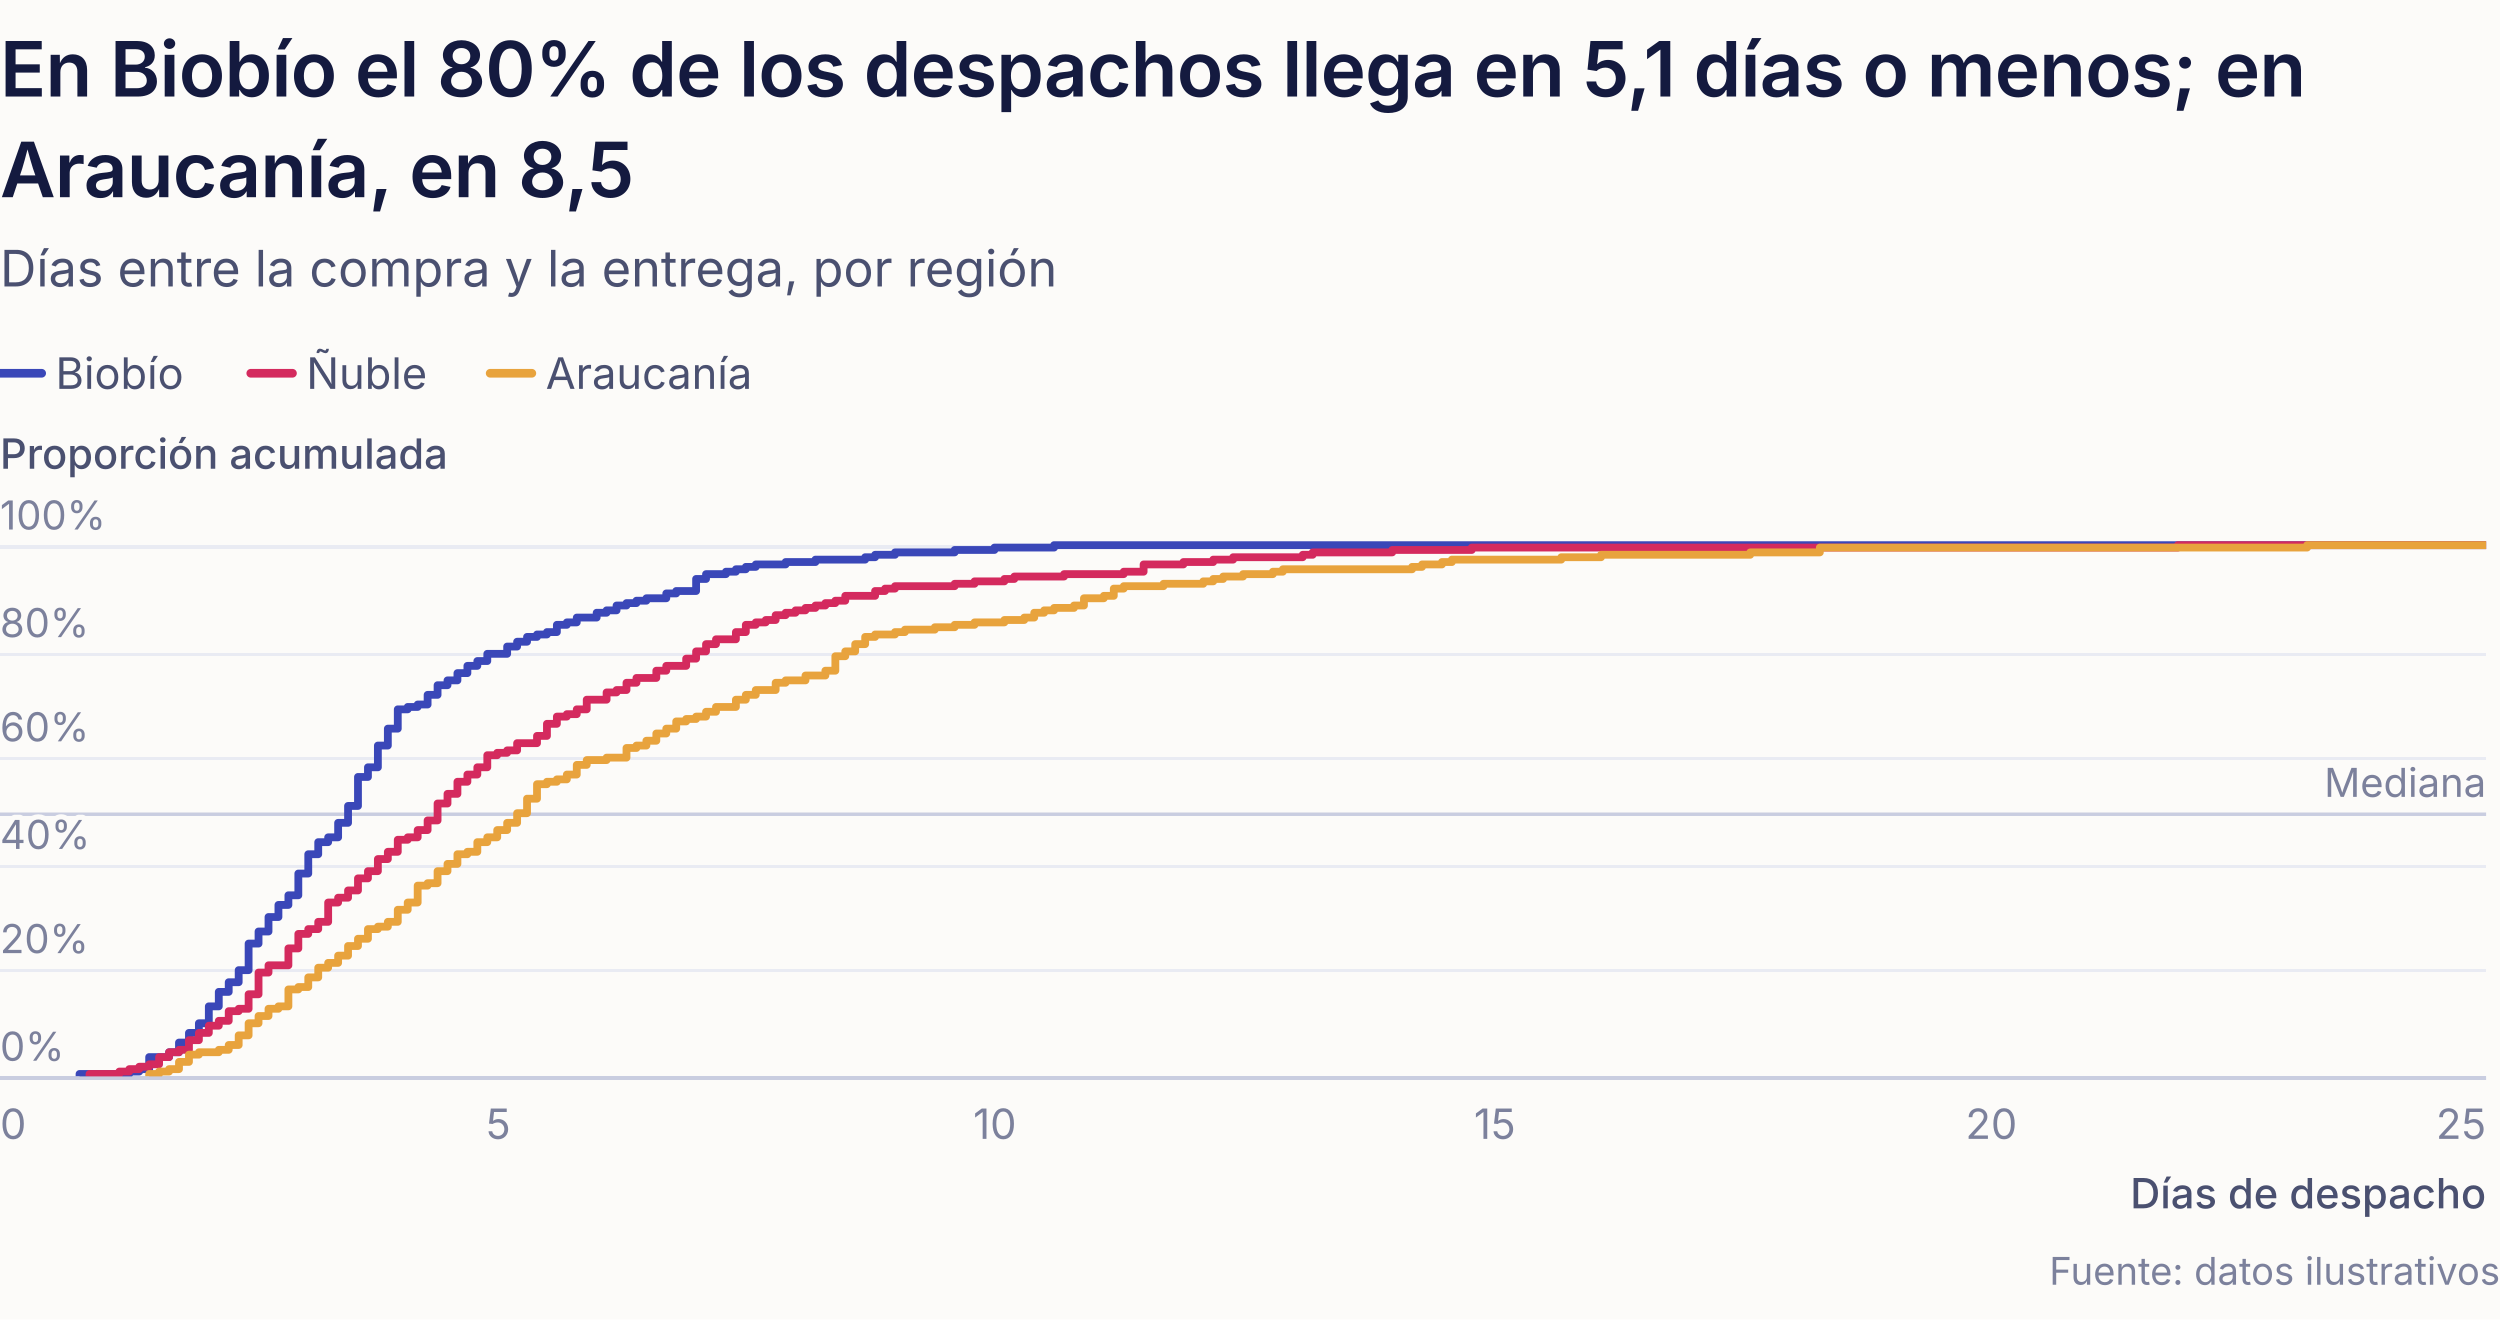
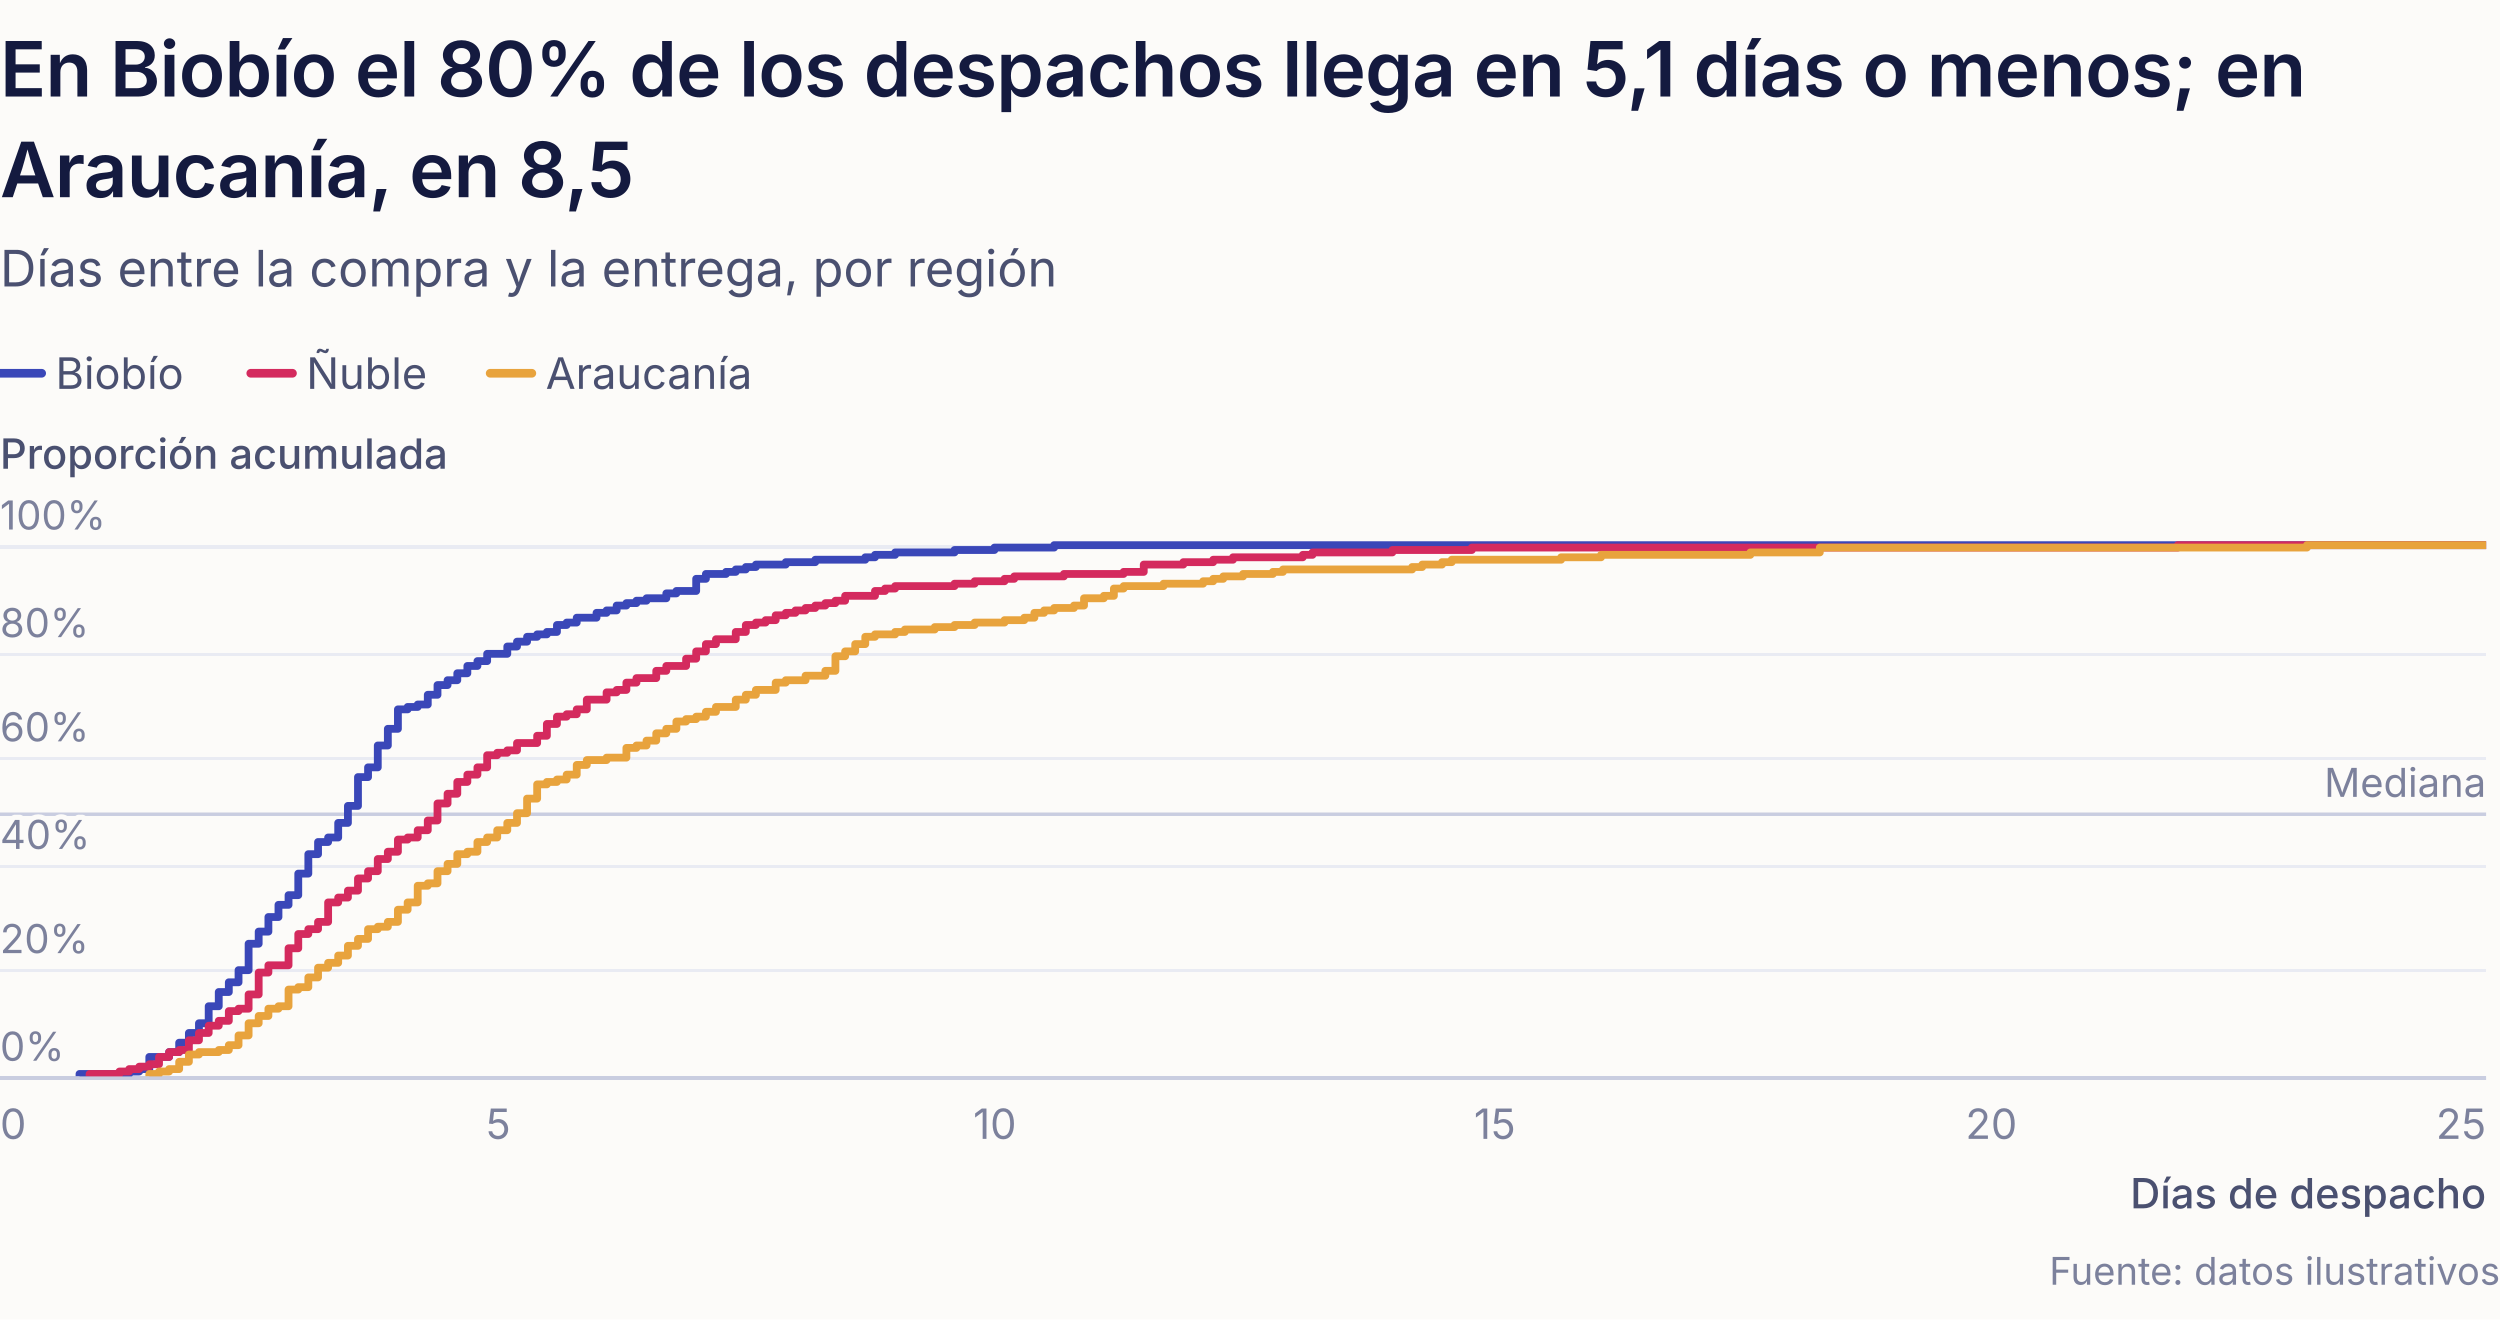
<svg xmlns="http://www.w3.org/2000/svg" viewBox="0 0 720 380" width="720" height="380" role="img" aria-label="En Biobío el 80% de los despachos llega en 5,1 días o menos; en Araucanía, en 8,5" aria-describedby="pajuypnr-d" font-family="'Mozilla Text', 'Inter', system-ui, -apple-system, 'Segoe UI', Roboto, sans-serif" class="pa-chart" data-pa-type="ecdf" data-pa-mode="light" data-pa-lang="es" data-pa-top="101" style="max-width:100%;height:auto;font-variant-numeric:lining-nums">
  <style>.pa-m{transition:opacity .15s ease}.pa-focus .pa-m{opacity:.28}.pa-focus .pa-m.pa-on{opacity:1}@media (prefers-reduced-motion:reduce){.pa-m{transition:none}}.pa-chart:focus-visible{outline:2px solid #3A47B8;outline-offset:2px}</style>
  <rect width="720" height="380" fill="#FCFBF9" />
  <g class="pa-header">
    <text x="0" y="27.8" fill="#141A3F" font-size="22" font-weight="600" letter-spacing="-0.01em">En Biobío el 80% de los despachos llega en 5,1 días o menos; en</text>
    <text x="0" y="56.8" fill="#141A3F" font-size="22" font-weight="600" letter-spacing="-0.01em">Araucanía, en 8,5</text>
    <text x="0" y="82.5" fill="#4A5070" font-size="14.5">Días entre la compra y la entrega, por región</text>
    <g class="pa-legend">
      <g class="pa-key" data-color="#3A47B8" data-value="Biobío" style="cursor:pointer">
        <rect x="-3" y="98" width="62.22" height="19" rx="4" fill="transparent" />
        <line x1="0" x2="12" y1="107.5" y2="107.5" stroke="#3A47B8" stroke-width="2.5" stroke-linecap="round" />
        <text x="16" y="112" fill="#4A5070" font-size="12.5">Biobío</text>
      </g>
      <g class="pa-key" data-color="#D42A5E" data-value="Ñuble" style="cursor:pointer">
        <rect x="69.22" y="98" width="58.94" height="19" rx="4" fill="transparent" />
        <line x1="72.22" x2="84.23" y1="107.5" y2="107.5" stroke="#D42A5E" stroke-width="2.5" stroke-linecap="round" />
        <text x="88.23" y="112" fill="#4A5070" font-size="12.5">Ñuble</text>
      </g>
      <g class="pa-key" data-color="#E8A33D" data-value="Araucanía" style="cursor:pointer">
        <rect x="138.17" y="98" width="84.93" height="19" rx="4" fill="transparent" />
        <line x1="141.17" x2="153.17" y1="107.5" y2="107.5" stroke="#E8A33D" stroke-width="2.5" stroke-linecap="round" />
        <text x="157.17" y="112" fill="#4A5070" font-size="12.5">Araucanía</text>
      </g>
    </g>
  </g>
  <g class="pa-body">
    <g class="pa-grid">
      <line x1="0" x2="716" y1="310.5" y2="310.5" stroke="#C9CDE0" stroke-width="1" shape-rendering="crispEdges" />
      <line x1="0" x2="716" y1="279.5" y2="279.5" stroke="#E9EBF3" stroke-width="1" shape-rendering="crispEdges" />
      <line x1="0" x2="716" y1="249.5" y2="249.5" stroke="#E9EBF3" stroke-width="1" shape-rendering="crispEdges" />
      <line x1="0" x2="716" y1="218.5" y2="218.5" stroke="#E9EBF3" stroke-width="1" shape-rendering="crispEdges" />
      <line x1="0" x2="716" y1="188.5" y2="188.5" stroke="#E9EBF3" stroke-width="1" shape-rendering="crispEdges" />
      <line x1="0" x2="716" y1="157.5" y2="157.5" stroke="#E9EBF3" stroke-width="1" shape-rendering="crispEdges" />
    </g>
    <line x1="0" x2="716" y1="234.5" y2="234.5" stroke="#C9CDE0" stroke-width="1" />
    <g class="pa-m" data-tip="Biobío P25: 2,58 Mediana: 3,5 P75: 4,6 P90: 6,52">
-       <path d="M22.91,310.00L22.91,310.00L22.91,309.30L37.23,309.30L37.23,308.61L40.10,308.61L40.10,307.91L42.96,307.91L42.96,304.44L48.69,304.44L48.69,303.05L51.55,303.05L51.55,300.26L54.42,300.26L54.42,297.48L57.28,297.48L57.28,294.70L60.14,294.70L60.14,289.83L63.01,289.83L63.01,285.66L65.87,285.66L65.87,282.88L68.74,282.88L68.74,279.40L71.60,279.40L71.60,271.75L74.46,271.75L74.46,268.27L77.33,268.27L77.33,264.10L80.19,264.10L80.19,260.62L83.06,260.62L83.06,257.84L85.92,257.84L85.92,251.58L88.78,251.58L88.78,246.02L91.65,246.02L91.65,242.54L94.51,242.54L94.51,241.15L97.38,241.15L97.38,236.98L100.24,236.98L100.24,232.11L103.10,232.11L103.10,223.76L105.97,223.76L105.97,220.98L108.83,220.98L108.83,214.72L111.70,214.72L111.70,209.85L114.56,209.85L114.56,204.29L117.42,204.29L117.42,203.60L120.29,203.60L120.29,202.90L123.15,202.90L123.15,200.12L126.02,200.12L126.02,197.34L128.88,197.34L128.88,195.95L131.74,195.95L131.74,193.86L134.61,193.86L134.61,191.77L137.47,191.77L137.47,190.38L140.34,190.38L140.34,188.30L146.06,188.30L146.06,186.21L148.93,186.21L148.93,184.82L151.79,184.82L151.79,183.43L154.66,183.43L154.66,182.73L157.52,182.73L157.52,182.04L160.38,182.04L160.38,179.95L163.25,179.95L163.25,179.25L166.11,179.25L166.11,177.86L171.84,177.86L171.84,176.47L174.70,176.47L174.70,175.78L177.57,175.78L177.57,174.39L180.43,174.39L180.43,173.69L183.30,173.69L183.30,173.00L186.16,173.00L186.16,172.30L191.89,172.30L191.89,170.91L194.75,170.91L194.75,170.21L200.48,170.21L200.48,166.74L203.34,166.74L203.34,165.35L209.07,165.35L209.07,164.65L211.94,164.65L211.94,163.95L214.80,163.95L214.80,163.26L217.66,163.26L217.66,162.56L226.26,162.56L226.26,161.87L234.85,161.87L234.85,161.17L249.17,161.17L249.17,160.48L252.03,160.48L252.03,159.78L257.76,159.78L257.76,159.09L274.94,159.09L274.94,158.39L286.40,158.39L286.40,157.70L303.58,157.70L303.58,157.00L716.00,157.00" fill="none" stroke="transparent" stroke-width="12" />
-       <path d="M22.91,310.00L22.91,310.00L22.91,309.30L37.23,309.30L37.23,308.61L40.10,308.61L40.10,307.91L42.96,307.91L42.96,304.44L48.69,304.44L48.69,303.05L51.55,303.05L51.55,300.26L54.42,300.26L54.42,297.48L57.28,297.48L57.28,294.70L60.14,294.70L60.14,289.83L63.01,289.83L63.01,285.66L65.87,285.66L65.87,282.88L68.74,282.88L68.74,279.40L71.60,279.40L71.60,271.75L74.46,271.75L74.46,268.27L77.33,268.27L77.33,264.10L80.19,264.10L80.19,260.62L83.06,260.62L83.06,257.84L85.92,257.84L85.92,251.58L88.78,251.58L88.78,246.02L91.65,246.02L91.65,242.54L94.51,242.54L94.51,241.15L97.38,241.15L97.38,236.98L100.24,236.98L100.24,232.11L103.10,232.11L103.10,223.76L105.97,223.76L105.97,220.98L108.83,220.98L108.83,214.72L111.70,214.72L111.70,209.85L114.56,209.85L114.56,204.29L117.42,204.29L117.42,203.60L120.29,203.60L120.29,202.90L123.15,202.90L123.15,200.12L126.02,200.12L126.02,197.34L128.88,197.34L128.88,195.95L131.74,195.95L131.74,193.86L134.61,193.86L134.61,191.77L137.47,191.77L137.47,190.38L140.34,190.38L140.34,188.30L146.06,188.30L146.06,186.21L148.93,186.21L148.93,184.82L151.79,184.82L151.79,183.43L154.66,183.43L154.66,182.73L157.52,182.73L157.52,182.04L160.38,182.04L160.38,179.95L163.25,179.95L163.25,179.25L166.11,179.25L166.11,177.86L171.84,177.86L171.84,176.47L174.70,176.47L174.70,175.78L177.57,175.78L177.57,174.39L180.43,174.39L180.43,173.69L183.30,173.69L183.30,173.00L186.16,173.00L186.16,172.30L191.89,172.30L191.89,170.91L194.75,170.91L194.75,170.21L200.48,170.21L200.48,166.74L203.34,166.74L203.34,165.35L209.07,165.35L209.07,164.65L211.94,164.65L211.94,163.95L214.80,163.95L214.80,163.26L217.66,163.26L217.66,162.56L226.26,162.56L226.26,161.87L234.85,161.87L234.85,161.17L249.17,161.17L249.17,160.48L252.03,160.48L252.03,159.78L257.76,159.78L257.76,159.09L274.94,159.09L274.94,158.39L286.40,158.39L286.40,157.70L303.58,157.70L303.58,157.00L716.00,157.00" fill="none" stroke="#3A47B8" stroke-width="2.25" stroke-linejoin="round" />
+       <path d="M22.9,310v-0.7h14.3v-0.7h2.9v-0.7h2.9v-3.5h5.7v-1.4h2.9v-2.7h2.8v-2.8h2.9v-2.8h2.8v-4.9h2.9v-4.1h2.9v-2.8h2.8v-3.5h2.9v-7.6h2.9v-3.5h2.8v-4.2h2.9v-3.5h2.9v-2.8h2.8v-6.2h2.9v-5.6h2.8v-3.5h2.9v-1.3h2.9v-4.2h2.8v-4.9h2.9v-8.3h2.9v-2.8h2.8v-6.3h2.9v-4.8h2.9v-5.6h2.8v-0.7h2.9v-0.7h2.9v-2.8h2.8v-2.8h2.9v-1.4h2.8v-2h2.9v-2.1h2.9v-1.4h2.8v-2.1h5.8v-2.1h2.8v-1.4h2.9v-1.4h2.9v-0.7h2.8v-0.7h2.9v-2h2.8v-0.7h2.9v-1.4h5.7v-1.4h2.9v-0.7h2.9v-1.4h2.8v-0.7h2.9v-0.7h2.9v-0.7h5.7v-1.4h2.9v-0.7h5.7v-3.5h2.8v-1.4h5.8v-0.6h2.8v-0.7h2.9v-0.7h2.9v-0.7h8.6v-0.7h8.5v-0.7h14.4v-0.7h2.8v-0.7h5.8v-0.7h17.1v-0.7h11.5v-0.7h17.2v-0.7h412.4" fill="none" stroke="transparent" stroke-width="12" />
+       <path d="M22.9,310v-0.7h14.3v-0.7h2.9v-0.7h2.9v-3.5h5.7v-1.4h2.9v-2.7h2.8v-2.8h2.9v-2.8h2.8v-4.9h2.9v-4.1h2.9v-2.8h2.8v-3.5h2.9v-7.6h2.9v-3.5h2.8v-4.2h2.9v-3.5h2.9v-2.8h2.8v-6.2h2.9v-5.6h2.8v-3.5h2.9v-1.3h2.9v-4.2h2.8v-4.9h2.9v-8.3h2.9v-2.8h2.8v-6.3h2.9v-4.8h2.9v-5.6h2.8v-0.7h2.9v-0.7h2.9v-2.8h2.8v-2.8h2.9v-1.4h2.8v-2h2.9v-2.1h2.9v-1.4h2.8v-2.1h5.8v-2.1h2.8v-1.4h2.9v-1.4h2.9v-0.7h2.8v-0.7h2.9v-2h2.8v-0.7h2.9v-1.4h5.7v-1.4h2.9v-0.7h2.9v-1.4h2.8v-0.7h2.9v-0.7h2.9v-0.7h5.7v-1.4h2.9v-0.7h5.7v-3.5h2.8v-1.4h5.8v-0.6h2.8v-0.7h2.9v-0.7h2.9v-0.7h8.6v-0.7h8.5v-0.7h14.4v-0.7h2.8v-0.7h5.8v-0.7h17.1v-0.7h11.5v-0.7h17.2v-0.7h412.4" fill="none" stroke="#3A47B8" stroke-width="2.25" stroke-linejoin="round" />
    </g>
    <g class="pa-m" data-tip="Ñuble P25: 3 Mediana: 4,4 P75: 6,45 P90: 8,5">
-       <path d="M25.78,310.00L25.78,310.00L25.78,309.30L34.37,309.30L34.37,308.61L37.23,308.61L37.23,307.91L40.10,307.91L40.10,307.22L42.96,307.22L42.96,306.52L45.82,306.52L45.82,304.44L48.69,304.44L48.69,303.05L51.55,303.05L51.55,302.35L54.42,302.35L54.42,299.57L57.28,299.57L57.28,297.48L60.14,297.48L60.14,295.40L63.01,295.40L63.01,294.00L65.87,294.00L65.87,291.22L68.74,291.22L68.74,290.53L71.60,290.53L71.60,286.35L74.46,286.35L74.46,280.10L77.33,280.10L77.33,278.01L83.06,278.01L83.06,273.14L85.92,273.14L85.92,268.97L88.78,268.97L88.78,267.58L91.65,267.58L91.65,265.49L94.51,265.49L94.51,259.93L97.38,259.93L97.38,258.54L100.24,258.54L100.24,256.45L103.10,256.45L103.10,252.97L105.97,252.97L105.97,250.89L108.83,250.89L108.83,247.41L111.70,247.41L111.70,245.32L114.56,245.32L114.56,241.85L117.42,241.85L117.42,241.15L120.29,241.15L120.29,239.06L123.15,239.06L123.15,236.28L126.02,236.28L126.02,231.41L128.88,231.41L128.88,228.63L131.74,228.63L131.74,225.15L134.61,225.15L134.61,223.07L137.47,223.07L137.47,220.98L140.34,220.98L140.34,217.50L143.20,217.50L143.20,216.81L146.06,216.81L146.06,216.11L148.93,216.11L148.93,214.03L154.66,214.03L154.66,211.94L157.52,211.94L157.52,208.46L160.38,208.46L160.38,206.38L163.25,206.38L163.25,205.68L166.11,205.68L166.11,204.29L168.98,204.29L168.98,201.51L174.70,201.51L174.70,199.42L177.57,199.42L177.57,198.73L180.43,198.73L180.43,196.64L183.30,196.64L183.30,195.25L189.02,195.25L189.02,193.16L191.89,193.16L191.89,191.77L197.62,191.77L197.62,189.69L200.48,189.69L200.48,187.60L203.34,187.60L203.34,185.51L206.21,185.51L206.21,184.12L211.94,184.12L211.94,182.04L214.80,182.04L214.80,179.95L217.66,179.95L217.66,179.25L220.53,179.25L220.53,178.56L223.39,178.56L223.39,177.17L226.26,177.17L226.26,176.47L229.12,176.47L229.12,175.78L231.98,175.78L231.98,175.08L234.85,175.08L234.85,174.39L237.71,174.39L237.71,173.69L240.58,173.69L240.58,173.00L243.44,173.00L243.44,171.60L252.03,171.60L252.03,170.21L254.90,170.21L254.90,169.52L257.76,169.52L257.76,168.82L274.94,168.82L274.94,168.13L280.67,168.13L280.67,167.43L289.26,167.43L289.26,166.74L292.13,166.74L292.13,166.04L306.45,166.04L306.45,165.35L323.63,165.35L323.63,164.65L329.36,164.65L329.36,162.56L340.82,162.56L340.82,161.87L349.41,161.87L349.41,161.17L355.14,161.17L355.14,160.48L375.18,160.48L375.18,159.78L378.05,159.78L378.05,159.09L400.96,159.09L400.96,158.39L423.87,158.39L423.87,157.70L627.22,157.70L627.22,157.00L716.00,157.00" fill="none" stroke="transparent" stroke-width="12" />
-       <path d="M25.78,310.00L25.78,310.00L25.78,309.30L34.37,309.30L34.37,308.61L37.23,308.61L37.23,307.91L40.10,307.91L40.10,307.22L42.96,307.22L42.96,306.52L45.82,306.52L45.82,304.44L48.69,304.44L48.69,303.05L51.55,303.05L51.55,302.35L54.42,302.35L54.42,299.57L57.28,299.57L57.28,297.48L60.14,297.48L60.14,295.40L63.01,295.40L63.01,294.00L65.87,294.00L65.87,291.22L68.74,291.22L68.74,290.53L71.60,290.53L71.60,286.35L74.46,286.35L74.46,280.10L77.33,280.10L77.33,278.01L83.06,278.01L83.06,273.14L85.92,273.14L85.92,268.97L88.78,268.97L88.78,267.58L91.65,267.58L91.65,265.49L94.51,265.49L94.51,259.93L97.38,259.93L97.38,258.54L100.24,258.54L100.24,256.45L103.10,256.45L103.10,252.97L105.97,252.97L105.97,250.89L108.83,250.89L108.83,247.41L111.70,247.41L111.70,245.32L114.56,245.32L114.56,241.85L117.42,241.85L117.42,241.15L120.29,241.15L120.29,239.06L123.15,239.06L123.15,236.28L126.02,236.28L126.02,231.41L128.88,231.41L128.88,228.63L131.74,228.63L131.74,225.15L134.61,225.15L134.61,223.07L137.47,223.07L137.47,220.98L140.34,220.98L140.34,217.50L143.20,217.50L143.20,216.81L146.06,216.81L146.06,216.11L148.93,216.11L148.93,214.03L154.66,214.03L154.66,211.94L157.52,211.94L157.52,208.46L160.38,208.46L160.38,206.38L163.25,206.38L163.25,205.68L166.11,205.68L166.11,204.29L168.98,204.29L168.98,201.51L174.70,201.51L174.70,199.42L177.57,199.42L177.57,198.73L180.43,198.73L180.43,196.64L183.30,196.64L183.30,195.25L189.02,195.25L189.02,193.16L191.89,193.16L191.89,191.77L197.62,191.77L197.62,189.69L200.48,189.69L200.48,187.60L203.34,187.60L203.34,185.51L206.21,185.51L206.21,184.12L211.94,184.12L211.94,182.04L214.80,182.04L214.80,179.95L217.66,179.95L217.66,179.25L220.53,179.25L220.53,178.56L223.39,178.56L223.39,177.17L226.26,177.17L226.26,176.47L229.12,176.47L229.12,175.78L231.98,175.78L231.98,175.08L234.85,175.08L234.85,174.39L237.71,174.39L237.71,173.69L240.58,173.69L240.58,173.00L243.44,173.00L243.44,171.60L252.03,171.60L252.03,170.21L254.90,170.21L254.90,169.52L257.76,169.52L257.76,168.82L274.94,168.82L274.94,168.13L280.67,168.13L280.67,167.43L289.26,167.43L289.26,166.74L292.13,166.74L292.13,166.04L306.45,166.04L306.45,165.35L323.63,165.35L323.63,164.65L329.36,164.65L329.36,162.56L340.82,162.56L340.82,161.87L349.41,161.87L349.41,161.17L355.14,161.17L355.14,160.48L375.18,160.48L375.18,159.78L378.05,159.78L378.05,159.09L400.96,159.09L400.96,158.39L423.87,158.39L423.87,157.70L627.22,157.70L627.22,157.00L716.00,157.00" fill="none" stroke="#D42A5E" stroke-width="2.25" stroke-linejoin="round" />
+       <path d="M25.8,310v-0.7h8.6v-0.7h2.8v-0.7h2.9v-0.7h2.9v-0.7h2.8v-2.1h2.9v-1.4h2.9v-0.6h2.8v-2.8h2.9v-2.1h2.8v-2.1h2.9v-1.4h2.9v-2.8h2.8v-0.7h2.9v-4.1h2.9v-6.3h2.8v-2.1h5.8v-4.9h2.8v-4.1h2.9v-1.4h2.8v-2.1h2.9v-5.6h2.9v-1.4h2.8v-2h2.9v-3.5h2.9v-2.1h2.8v-3.5h2.9v-2.1h2.9v-3.5h2.8v-0.6h2.9v-2.1h2.9v-2.8h2.8v-4.9h2.9v-2.8h2.8v-3.4h2.9v-2.1h2.9v-2.1h2.8v-3.5h2.9v-0.7h2.9v-0.7h2.8v-2.1h5.8v-2.1h2.8v-3.4h2.9v-2.1h2.8v-0.7h2.9v-1.4h2.9v-2.8h5.7v-2.1h2.9v-0.7h2.8v-2.1h2.9v-1.3h5.7v-2.1h2.9v-1.4h5.7v-2.1h2.9v-2.1h2.8v-2.1h2.9v-1.4h5.7v-2.1h2.9v-2h2.9v-0.7h2.8v-0.7h2.9v-1.4h2.9v-0.7h2.8v-0.7h2.9v-0.7h2.8v-0.7h2.9v-0.7h2.9v-0.7h2.8v-1.4h8.6v-1.4h2.9v-0.7h2.9v-0.7h17.1v-0.7h5.8v-0.7h8.6v-0.7h2.8v-0.7h14.3v-0.7h17.2v-0.6h5.8v-2.1h11.4v-0.7h8.6v-0.7h5.7v-0.7h20.1v-0.7h2.8v-0.7h23v-0.7h22.9v-0.7h203.3v-0.7h88.8" fill="none" stroke="transparent" stroke-width="12" />
+       <path d="M25.8,310v-0.7h8.6v-0.7h2.8v-0.7h2.9v-0.7h2.9v-0.7h2.8v-2.1h2.9v-1.4h2.9v-0.6h2.8v-2.8h2.9v-2.1h2.8v-2.1h2.9v-1.4h2.9v-2.8h2.8v-0.7h2.9v-4.1h2.9v-6.3h2.8v-2.1h5.8v-4.9h2.8v-4.1h2.9v-1.4h2.8v-2.1h2.9v-5.6h2.9v-1.4h2.8v-2h2.9v-3.5h2.9v-2.1h2.8v-3.5h2.9v-2.1h2.9v-3.5h2.8v-0.6h2.9v-2.1h2.9v-2.8h2.8v-4.9h2.9v-2.8h2.8v-3.4h2.9v-2.1h2.9v-2.1h2.8v-3.5h2.9v-0.7h2.9v-0.7h2.8v-2.1h5.8v-2.1h2.8v-3.4h2.9v-2.1h2.8v-0.7h2.9v-1.4h2.9v-2.8h5.7v-2.1h2.9v-0.7h2.8v-2.1h2.9v-1.3h5.7v-2.1h2.9v-1.4h5.7v-2.1h2.9v-2.1h2.8v-2.1h2.9v-1.4h5.7v-2.1h2.9v-2h2.9v-0.7h2.8v-0.7h2.9v-1.4h2.9v-0.7h2.8v-0.7h2.9v-0.7h2.8v-0.7h2.9v-0.7h2.9v-0.7h2.8v-1.4h8.6v-1.4h2.9v-0.7h2.9v-0.7h17.1v-0.7h5.8v-0.7h8.6v-0.7h2.8v-0.7h14.3v-0.7h17.2v-0.6h5.8v-2.1h11.4v-0.7h8.6v-0.7h5.7v-0.7h20.1v-0.7h2.8v-0.7h23v-0.7h22.9v-0.7h203.3v-0.7h88.8" fill="none" stroke="#D42A5E" stroke-width="2.25" stroke-linejoin="round" />
    </g>
    <g class="pa-m" data-tip="Araucanía P25: 3,6 Mediana: 5,3 P75: 8,1 P90: 10,9">
-       <path d="M42.96,310.00L42.96,310.00L42.96,309.30L45.82,309.30L45.82,308.61L48.69,308.61L48.69,307.91L51.55,307.91L51.55,305.83L54.42,305.83L54.42,303.74L57.28,303.74L57.28,303.05L63.01,303.05L63.01,302.35L65.87,302.35L65.87,300.96L68.74,300.96L68.74,298.18L71.60,298.18L71.60,294.70L74.46,294.70L74.46,292.61L77.33,292.61L77.33,290.53L80.19,290.53L80.19,289.83L83.06,289.83L83.06,284.96L85.92,284.96L85.92,284.27L88.78,284.27L88.78,281.49L91.65,281.49L91.65,278.70L94.51,278.70L94.51,277.31L97.38,277.31L97.38,275.23L100.24,275.23L100.24,272.45L103.10,272.45L103.10,270.36L105.97,270.36L105.97,267.58L108.83,267.58L108.83,266.88L111.70,266.88L111.70,265.49L114.56,265.49L114.56,262.01L117.42,262.01L117.42,259.93L120.29,259.93L120.29,255.06L123.15,255.06L123.15,254.36L126.02,254.36L126.02,250.89L128.88,250.89L128.88,248.80L131.74,248.80L131.74,246.02L134.61,246.02L134.61,245.32L137.47,245.32L137.47,242.54L140.34,242.54L140.34,241.15L143.20,241.15L143.20,239.06L146.06,239.06L146.06,236.98L148.93,236.98L148.93,234.20L151.79,234.20L151.79,230.02L154.66,230.02L154.66,225.85L157.52,225.85L157.52,225.15L160.38,225.15L160.38,224.46L163.25,224.46L163.25,223.07L166.11,223.07L166.11,220.29L168.98,220.29L168.98,218.90L174.70,218.90L174.70,218.20L180.43,218.20L180.43,215.42L183.30,215.42L183.30,214.72L186.16,214.72L186.16,213.33L189.02,213.33L189.02,211.25L191.89,211.25L191.89,209.85L194.75,209.85L194.75,207.77L197.62,207.77L197.62,207.07L200.48,207.07L200.48,206.38L203.34,206.38L203.34,204.99L206.21,204.99L206.21,203.60L211.94,203.60L211.94,201.51L214.80,201.51L214.80,200.12L217.66,200.12L217.66,198.73L223.39,198.73L223.39,196.64L226.26,196.64L226.26,195.95L231.98,195.95L231.98,194.55L237.71,194.55L237.71,193.16L240.58,193.16L240.58,188.99L243.44,188.99L243.44,187.60L246.30,187.60L246.30,185.51L249.17,185.51L249.17,183.43L252.03,183.43L252.03,182.73L257.76,182.73L257.76,182.04L260.62,182.04L260.62,181.34L269.22,181.34L269.22,180.65L274.94,180.65L274.94,179.95L280.67,179.95L280.67,179.25L289.26,179.25L289.26,178.56L294.99,178.56L294.99,177.86L297.86,177.86L297.86,176.47L300.72,176.47L300.72,175.78L303.58,175.78L303.58,175.08L309.31,175.08L309.31,174.39L312.18,174.39L312.18,172.30L317.90,172.30L317.90,171.60L320.77,171.60L320.77,169.52L323.63,169.52L323.63,168.82L335.09,168.82L335.09,168.13L346.54,168.13L346.54,167.43L349.41,167.43L349.41,166.74L352.27,166.74L352.27,166.04L358.00,166.04L358.00,165.35L366.59,165.35L366.59,164.65L369.46,164.65L369.46,163.95L406.69,163.95L406.69,163.26L409.55,163.26L409.55,162.56L415.28,162.56L415.28,161.87L418.14,161.87L418.14,161.17L449.65,161.17L449.65,160.48L461.10,160.48L461.10,159.78L504.06,159.78L504.06,159.09L524.11,159.09L524.11,157.70L664.45,157.70L664.45,157.00L716.00,157.00" fill="none" stroke="transparent" stroke-width="12" />
-       <path d="M42.96,310.00L42.96,310.00L42.96,309.30L45.82,309.30L45.82,308.61L48.69,308.61L48.69,307.91L51.55,307.91L51.55,305.83L54.42,305.83L54.42,303.74L57.28,303.74L57.28,303.05L63.01,303.05L63.01,302.35L65.87,302.35L65.87,300.96L68.74,300.96L68.74,298.18L71.60,298.18L71.60,294.70L74.46,294.70L74.46,292.61L77.33,292.61L77.33,290.53L80.19,290.53L80.19,289.83L83.06,289.83L83.06,284.96L85.92,284.96L85.92,284.27L88.78,284.27L88.78,281.49L91.65,281.49L91.65,278.70L94.51,278.70L94.51,277.31L97.38,277.31L97.38,275.23L100.24,275.23L100.24,272.45L103.10,272.45L103.10,270.36L105.97,270.36L105.97,267.58L108.83,267.58L108.83,266.88L111.70,266.88L111.70,265.49L114.56,265.49L114.56,262.01L117.42,262.01L117.42,259.93L120.29,259.93L120.29,255.06L123.15,255.06L123.15,254.36L126.02,254.36L126.02,250.89L128.88,250.89L128.88,248.80L131.74,248.80L131.74,246.02L134.61,246.02L134.61,245.32L137.47,245.32L137.47,242.54L140.34,242.54L140.34,241.15L143.20,241.15L143.20,239.06L146.06,239.06L146.06,236.98L148.93,236.98L148.93,234.20L151.79,234.20L151.79,230.02L154.66,230.02L154.66,225.85L157.52,225.85L157.52,225.15L160.38,225.15L160.38,224.46L163.25,224.46L163.25,223.07L166.11,223.07L166.11,220.29L168.98,220.29L168.98,218.90L174.70,218.90L174.70,218.20L180.43,218.20L180.43,215.42L183.30,215.42L183.30,214.72L186.16,214.72L186.16,213.33L189.02,213.33L189.02,211.25L191.89,211.25L191.89,209.85L194.75,209.85L194.75,207.77L197.62,207.77L197.62,207.07L200.48,207.07L200.48,206.38L203.34,206.38L203.34,204.99L206.21,204.99L206.21,203.60L211.94,203.60L211.94,201.51L214.80,201.51L214.80,200.12L217.66,200.12L217.66,198.73L223.39,198.73L223.39,196.64L226.26,196.64L226.26,195.95L231.98,195.95L231.98,194.55L237.71,194.55L237.71,193.16L240.58,193.16L240.58,188.99L243.44,188.99L243.44,187.60L246.30,187.60L246.30,185.51L249.17,185.51L249.17,183.43L252.03,183.43L252.03,182.73L257.76,182.73L257.76,182.04L260.62,182.04L260.62,181.34L269.22,181.34L269.22,180.65L274.94,180.65L274.94,179.95L280.67,179.95L280.67,179.25L289.26,179.25L289.26,178.56L294.99,178.56L294.99,177.86L297.86,177.86L297.86,176.47L300.72,176.47L300.72,175.78L303.58,175.78L303.58,175.08L309.31,175.08L309.31,174.39L312.18,174.39L312.18,172.30L317.90,172.30L317.90,171.60L320.77,171.60L320.77,169.52L323.63,169.52L323.63,168.82L335.09,168.82L335.09,168.13L346.54,168.13L346.54,167.43L349.41,167.43L349.41,166.74L352.27,166.74L352.27,166.04L358.00,166.04L358.00,165.35L366.59,165.35L366.59,164.65L369.46,164.65L369.46,163.95L406.69,163.95L406.69,163.26L409.55,163.26L409.55,162.56L415.28,162.56L415.28,161.87L418.14,161.87L418.14,161.17L449.65,161.17L449.65,160.48L461.10,160.48L461.10,159.78L504.06,159.78L504.06,159.09L524.11,159.09L524.11,157.70L664.45,157.70L664.45,157.00L716.00,157.00" fill="none" stroke="#E8A33D" stroke-width="2.25" stroke-linejoin="round" />
+       <path d="M43,310v-0.7h2.8v-0.7h2.9v-0.7h2.9v-2.1h2.8v-2.1h2.9v-0.7h5.7v-0.6h2.9v-1.4h2.8v-2.8h2.9v-3.5h2.9v-2.1h2.8v-2.1h2.9v-0.7h2.9v-4.8h2.8v-0.7h2.9v-2.8h2.8v-2.8h2.9v-1.4h2.9v-2.1h2.8v-2.8h2.9v-2h2.9v-2.8h2.8v-0.7h2.9v-1.4h2.9v-3.5h2.8v-2.1h2.9v-4.8h2.9v-0.7h2.8v-3.5h2.9v-2.1h2.8v-2.8h2.9v-0.7h2.9v-2.8h2.8v-1.3h2.9v-2.1h2.9v-2.1h2.8v-2.8h2.9v-4.2h2.9v-4.1h2.8v-0.7h2.9v-0.7h2.8v-1.4h2.9v-2.8h2.9v-1.4h5.7v-0.7h5.7v-2.8h2.9v-0.7h2.9v-1.4h2.8v-2.1h2.9v-1.3h2.9v-2.1h2.8v-0.7h2.9v-0.7h2.8v-1.4h2.9v-1.4h5.7v-2.1h2.9v-1.4h2.9v-1.4h5.7v-2.1h2.9v-0.7h5.7v-1.3h5.7v-1.4h2.9v-4.2h2.8v-1.4h2.9v-2.1h2.9v-2.1h2.8v-0.7h5.8v-0.7h2.8v-0.7h8.6v-0.7h5.7v-0.6h5.8v-0.7h8.6v-0.7h5.7v-0.7h2.9v-1.4h2.8v-0.7h2.9v-0.7h5.7v-0.7h2.9v-2.1h5.7v-0.7h2.9v-2.1h2.8v-0.7h11.5v-0.7h11.4v-0.7h2.9v-0.7h2.9v-0.7h5.7v-0.7h8.6v-0.6h2.9v-0.7h37.2v-0.7h2.9v-0.7h5.7v-0.7h2.8v-0.7h31.5v-0.7h11.5v-0.7h43v-0.7h20v-1.4h140.3v-0.7h51.6" fill="none" stroke="transparent" stroke-width="12" />
+       <path d="M43,310v-0.7h2.8v-0.7h2.9v-0.7h2.9v-2.1h2.8v-2.1h2.9v-0.7h5.7v-0.6h2.9v-1.4h2.8v-2.8h2.9v-3.5h2.9v-2.1h2.8v-2.1h2.9v-0.7h2.9v-4.8h2.8v-0.7h2.9v-2.8h2.8v-2.8h2.9v-1.4h2.9v-2.1h2.8v-2.8h2.9v-2h2.9v-2.8h2.8v-0.7h2.9v-1.4h2.9v-3.5h2.8v-2.1h2.9v-4.8h2.9v-0.7h2.8v-3.5h2.9v-2.1h2.8v-2.8h2.9v-0.7h2.9v-2.8h2.8v-1.3h2.9v-2.1h2.9v-2.1h2.8v-2.8h2.9v-4.2h2.9v-4.1h2.8v-0.7h2.9v-0.7h2.8v-1.4h2.9v-2.8h2.9v-1.4h5.7v-0.7h5.7v-2.8h2.9v-0.7h2.9v-1.4h2.8v-2.1h2.9v-1.3h2.9v-2.1h2.8v-0.7h2.9v-0.7h2.8v-1.4h2.9v-1.4h5.7v-2.1h2.9v-1.4h2.9v-1.4h5.7v-2.1h2.9v-0.7h5.7v-1.3h5.7v-1.4h2.9v-4.2h2.8v-1.4h2.9v-2.1h2.9v-2.1h2.8v-0.7h5.8v-0.7h2.8v-0.7h8.6v-0.7h5.7v-0.6h5.8v-0.7h8.6v-0.7h5.7v-0.7h2.9v-1.4h2.8v-0.7h2.9v-0.7h5.7v-0.7h2.9v-2.1h5.7v-0.7h2.9v-2.1h2.8v-0.7h11.5v-0.7h11.4v-0.7h2.9v-0.7h2.9v-0.7h5.7v-0.7h8.6v-0.6h2.9v-0.7h37.2v-0.7h2.9v-0.7h5.7v-0.7h2.8v-0.7h31.5v-0.7h11.5v-0.7h43v-0.7h20v-1.4h140.3v-0.7h51.6" fill="none" stroke="#E8A33D" stroke-width="2.25" stroke-linejoin="round" />
    </g>
    <text x="716" y="229.5" fill="#7C819C" font-size="11.5" text-anchor="end" stroke="#FCFBF9" stroke-width="3" paint-order="stroke" stroke-linejoin="round">Mediana</text>
    <line x1="0" x2="716" y1="310.5" y2="310.5" stroke="#C9CDE0" />
    <g class="pa-axis pa-axis-x">
      <g>
        <text x="0" y="328" fill="#7C819C" font-size="12" text-anchor="start">0</text>
        <text x="143.5" y="328" fill="#7C819C" font-size="12" text-anchor="middle">5</text>
        <text x="286.5" y="328" fill="#7C819C" font-size="12" text-anchor="middle">10</text>
        <text x="430.5" y="328" fill="#7C819C" font-size="12" text-anchor="middle">15</text>
        <text x="573.5" y="328" fill="#7C819C" font-size="12" text-anchor="middle">20</text>
        <text x="716" y="328" fill="#7C819C" font-size="12" text-anchor="end">25</text>
      </g>
    </g>
    <g class="pa-axis pa-axis-y">
      <text x="0" y="305.5" fill="#7C819C" font-size="11.5" stroke="#FCFBF9" stroke-width="3" paint-order="stroke" stroke-linejoin="round">0%</text>
      <text x="0" y="274.5" fill="#7C819C" font-size="11.5" stroke="#FCFBF9" stroke-width="3" paint-order="stroke" stroke-linejoin="round">20%</text>
      <text x="0" y="244.5" fill="#7C819C" font-size="11.5" stroke="#FCFBF9" stroke-width="3" paint-order="stroke" stroke-linejoin="round">40%</text>
      <text x="0" y="213.5" fill="#7C819C" font-size="11.5" stroke="#FCFBF9" stroke-width="3" paint-order="stroke" stroke-linejoin="round">60%</text>
      <text x="0" y="183.5" fill="#7C819C" font-size="11.5" stroke="#FCFBF9" stroke-width="3" paint-order="stroke" stroke-linejoin="round">80%</text>
      <text x="0" y="152.5" fill="#7C819C" font-size="11.5" stroke="#FCFBF9" stroke-width="3" paint-order="stroke" stroke-linejoin="round">100%</text>
    </g>
    <text x="0" y="135" fill="#4A5070" font-size="12" font-weight="500">Proporción acumulada</text>
    <text x="716" y="348" fill="#4A5070" font-size="12" font-weight="500" text-anchor="end">Días de despacho</text>
  </g>
  <text x="720" y="370" fill="#7C819C" font-size="11" text-anchor="end">Fuente: datos ilustrativos</text>
</svg>
